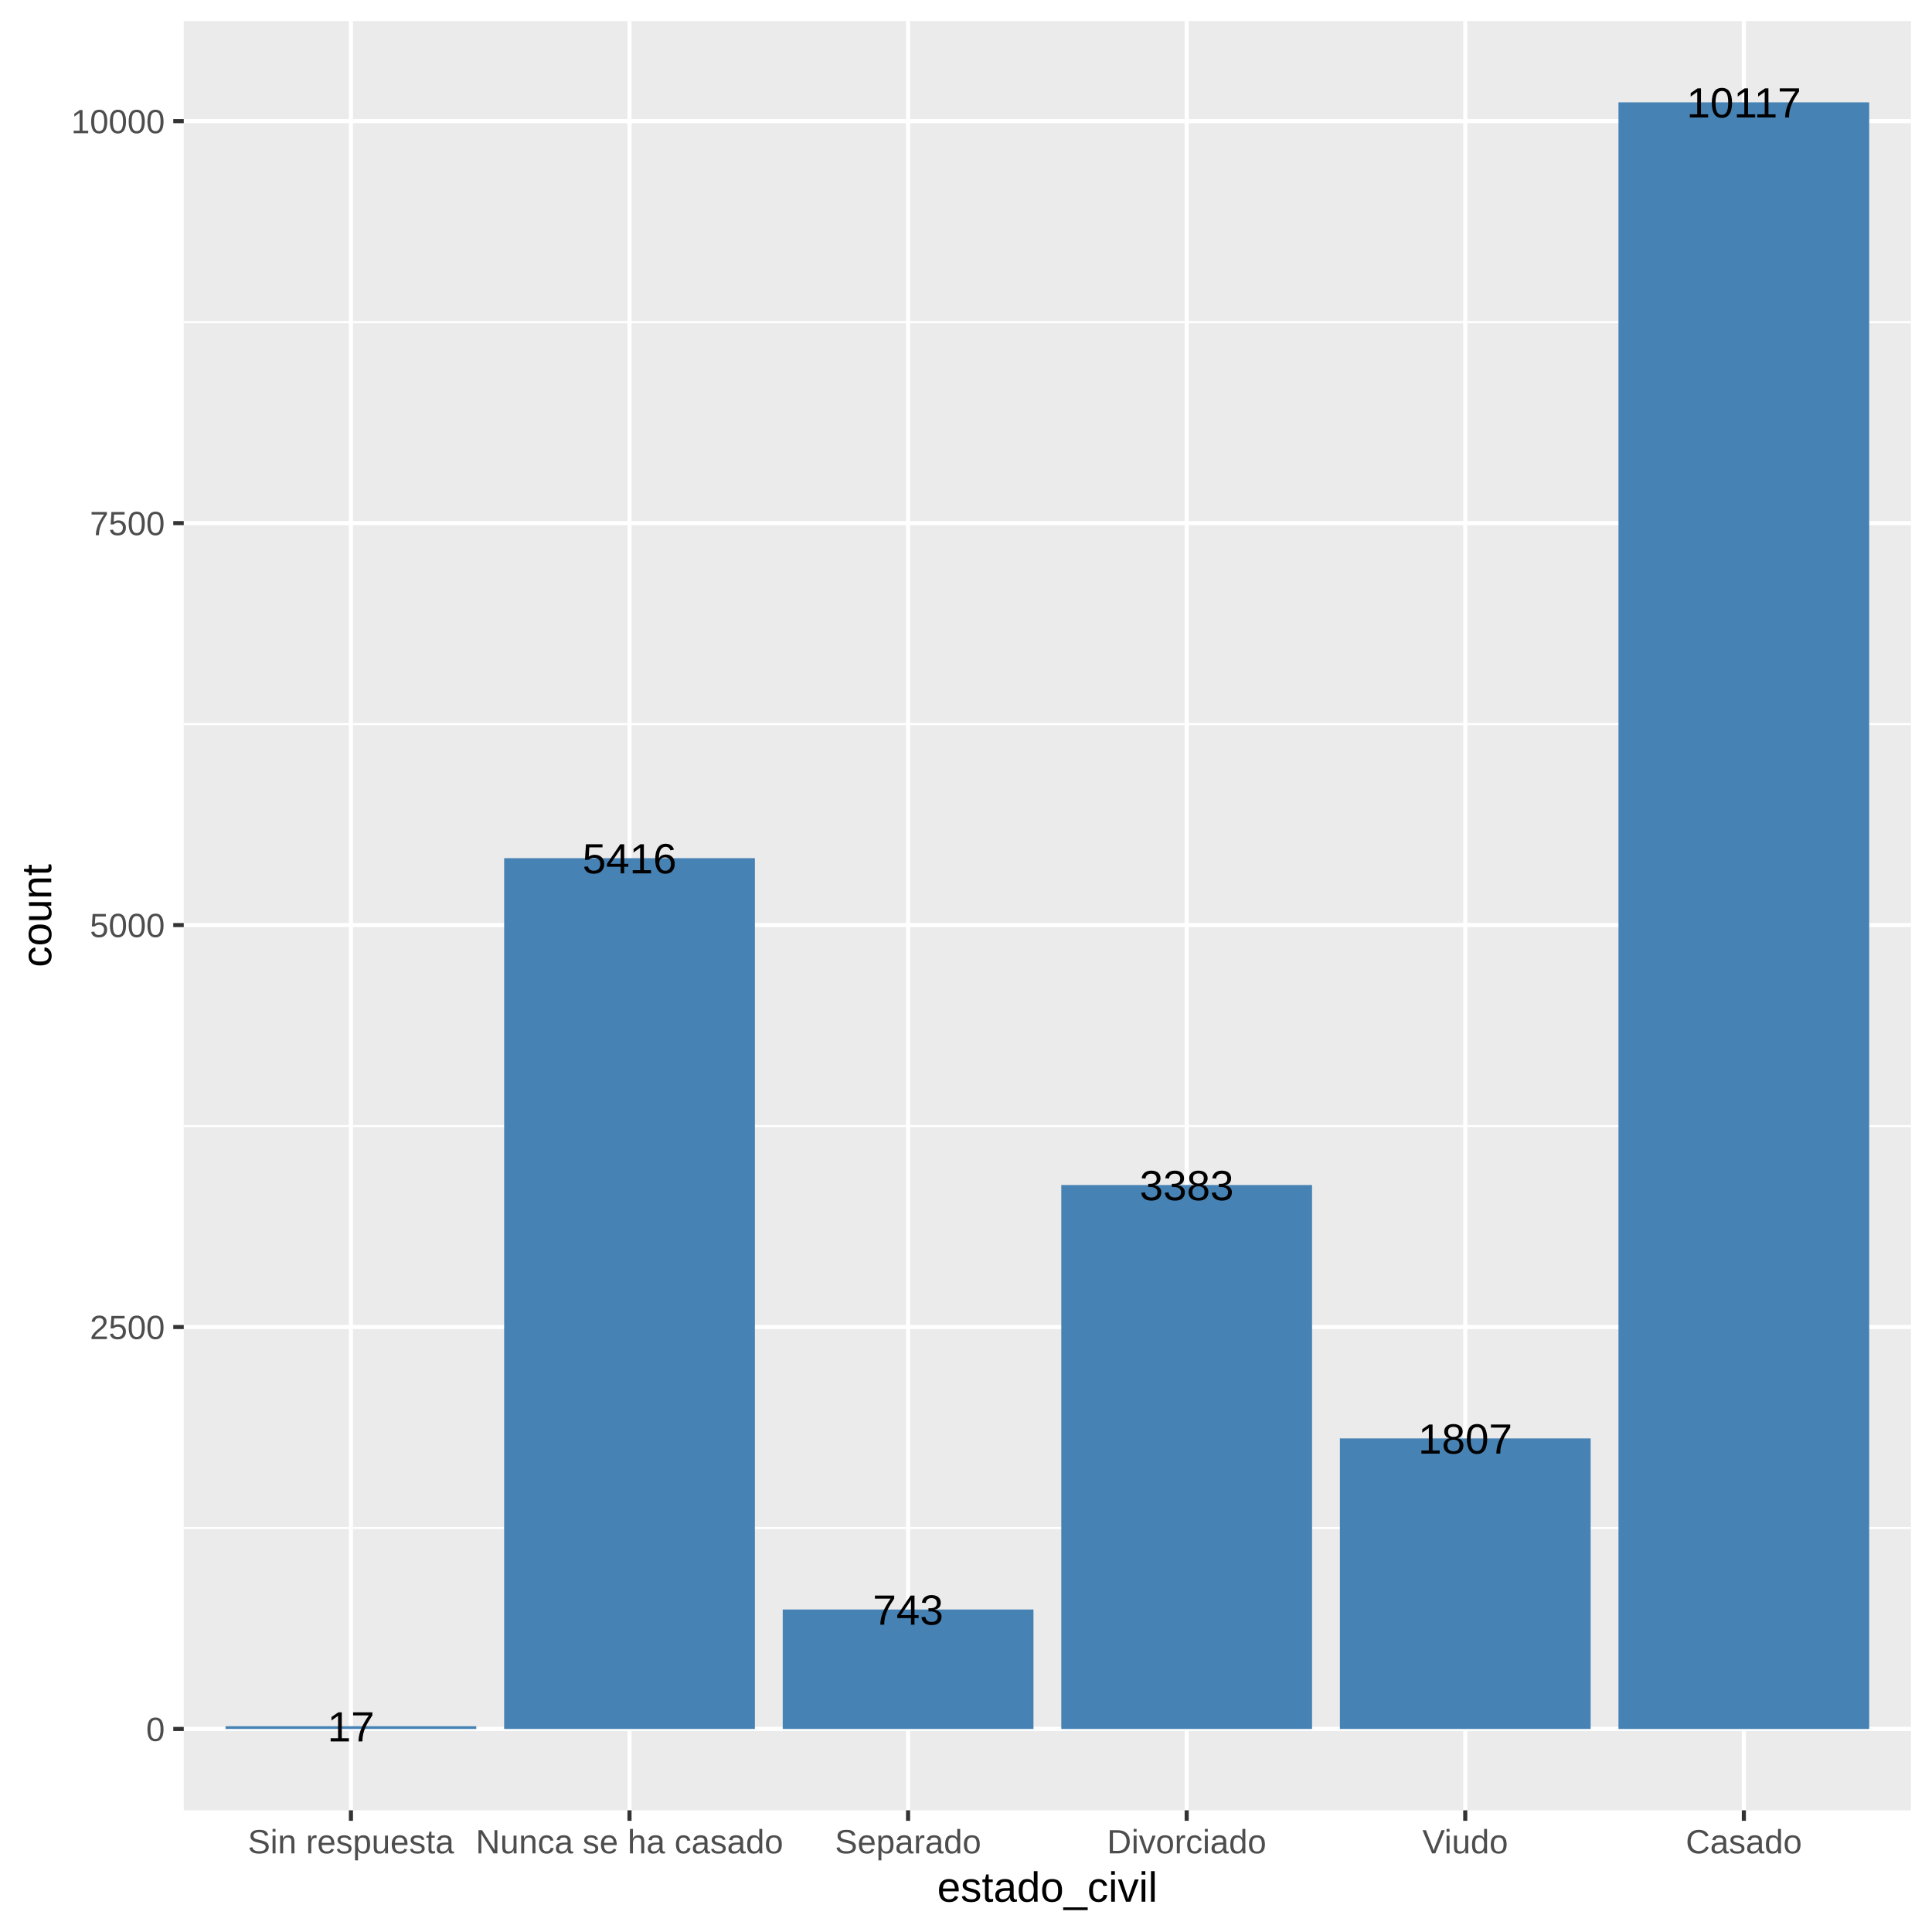
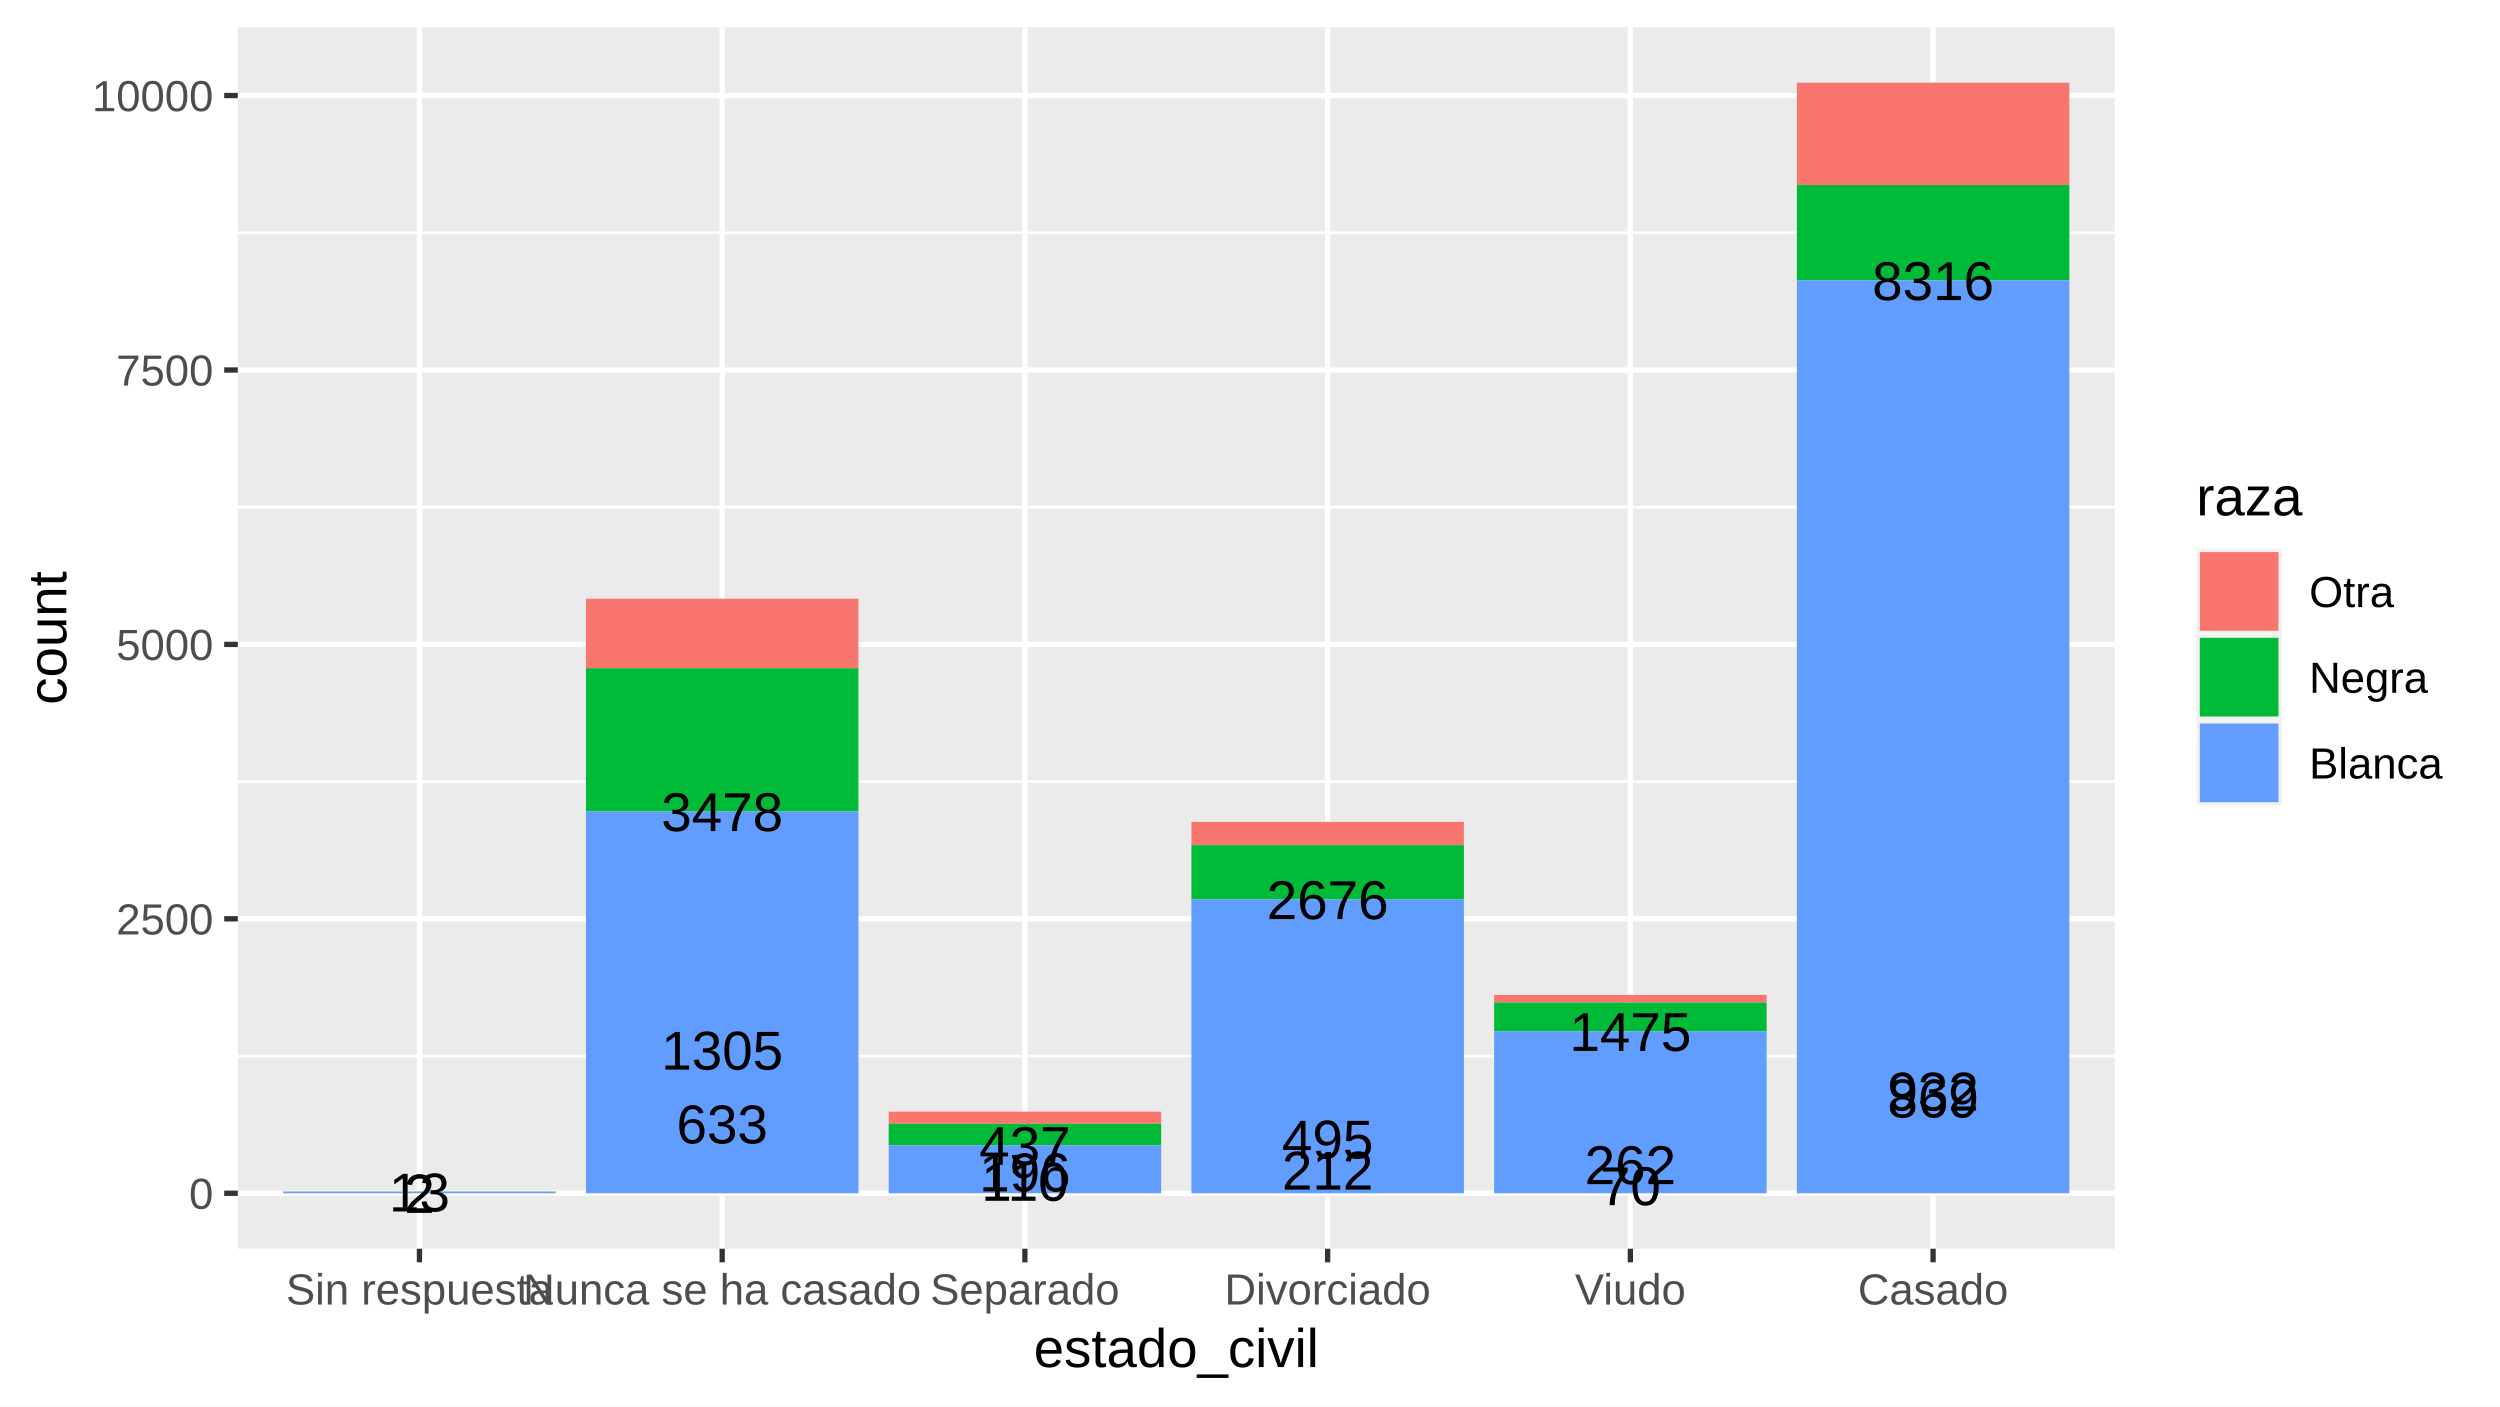
- <svg xmlns="http://www.w3.org/2000/svg" class="svglite" width="504.00pt" height="504.00pt" viewBox="0 0 504.00 504.00">
+ <svg xmlns="http://www.w3.org/2000/svg" class="svglite" width="504.00pt" height="283.50pt" viewBox="0 0 504.00 283.50">
  <defs>
    <style type="text/css">
    .svglite line, .svglite polyline, .svglite polygon, .svglite path, .svglite rect, .svglite circle {
      fill: none;
      stroke: #000000;
      stroke-linecap: round;
      stroke-linejoin: round;
      stroke-miterlimit: 10.00;
    }
  </style>
  </defs>
  <rect width="100%" height="100%" style="stroke: none; fill: #FFFFFF;" />
  <defs>
-     <clipPath id="cpMC4wMHw1MDQuMDB8MC4wMHw1MDQuMDA=">
-       <rect x="0.00" y="0.00" width="504.00" height="504.00" />
+     <clipPath id="cpMC4wMHw1MDQuMDB8MC4wMHwyODMuNTA=">
+       <rect x="0.00" y="0.00" width="504.00" height="283.50" />
    </clipPath>
  </defs>
-   <g clip-path="url(#cpMC4wMHw1MDQuMDB8MC4wMHw1MDQuMDA=)">
-     <rect x="0.00" y="0.00" width="504.00" height="504.00" style="stroke-width: 1.07; stroke: #FFFFFF; fill: #FFFFFF;" />
+   <g clip-path="url(#cpMC4wMHw1MDQuMDB8MC4wMHwyODMuNTA=)">
+     <rect x="0.00" y="0.00" width="504.00" height="283.50" style="stroke-width: 1.07; stroke: #FFFFFF; fill: #FFFFFF;" />
  </g>
  <defs>
-     <clipPath id="cpNDcuOTR8NDk4LjUyfDUuNDh8NDcyLjI1">
-       <rect x="47.94" y="5.48" width="450.58" height="466.77" />
+     <clipPath id="cpNDcuOTR8NDI2LjMzfDUuNDh8MjUxLjc1">
+       <rect x="47.94" y="5.48" width="378.39" height="246.27" />
    </clipPath>
  </defs>
-   <g clip-path="url(#cpNDcuOTR8NDk4LjUyfDUuNDh8NDcyLjI1)">
-     <rect x="47.94" y="5.48" width="450.58" height="466.77" style="stroke-width: 1.07; stroke: none; fill: #EBEBEB;" />
-     <polyline points="47.94,398.61 498.52,398.61 " style="stroke-width: 0.53; stroke: #FFFFFF; stroke-linecap: butt;" />
-     <polyline points="47.94,293.75 498.52,293.75 " style="stroke-width: 0.53; stroke: #FFFFFF; stroke-linecap: butt;" />
-     <polyline points="47.94,188.89 498.52,188.89 " style="stroke-width: 0.53; stroke: #FFFFFF; stroke-linecap: butt;" />
-     <polyline points="47.94,84.03 498.52,84.03 " style="stroke-width: 0.53; stroke: #FFFFFF; stroke-linecap: butt;" />
-     <polyline points="47.94,451.03 498.52,451.03 " style="stroke-width: 1.07; stroke: #FFFFFF; stroke-linecap: butt;" />
-     <polyline points="47.94,346.18 498.52,346.18 " style="stroke-width: 1.07; stroke: #FFFFFF; stroke-linecap: butt;" />
-     <polyline points="47.94,241.32 498.52,241.32 " style="stroke-width: 1.07; stroke: #FFFFFF; stroke-linecap: butt;" />
-     <polyline points="47.94,136.46 498.52,136.46 " style="stroke-width: 1.07; stroke: #FFFFFF; stroke-linecap: butt;" />
-     <polyline points="47.94,31.60 498.52,31.60 " style="stroke-width: 1.07; stroke: #FFFFFF; stroke-linecap: butt;" />
-     <polyline points="91.55,472.25 91.55,5.48 " style="stroke-width: 1.07; stroke: #FFFFFF; stroke-linecap: butt;" />
-     <polyline points="164.22,472.25 164.22,5.48 " style="stroke-width: 1.07; stroke: #FFFFFF; stroke-linecap: butt;" />
-     <polyline points="236.89,472.25 236.89,5.48 " style="stroke-width: 1.07; stroke: #FFFFFF; stroke-linecap: butt;" />
-     <polyline points="309.57,472.25 309.57,5.48 " style="stroke-width: 1.07; stroke: #FFFFFF; stroke-linecap: butt;" />
-     <polyline points="382.24,472.25 382.24,5.48 " style="stroke-width: 1.07; stroke: #FFFFFF; stroke-linecap: butt;" />
-     <polyline points="454.92,472.25 454.92,5.48 " style="stroke-width: 1.07; stroke: #FFFFFF; stroke-linecap: butt;" />
-     <rect x="58.84" y="450.32" width="65.41" height="0.71" style="stroke-width: 1.07; stroke: none; stroke-linecap: square; stroke-linejoin: miter; fill: #4682B4;" />
-     <rect x="131.52" y="223.87" width="65.41" height="227.16" style="stroke-width: 1.07; stroke: none; stroke-linecap: square; stroke-linejoin: miter; fill: #4682B4;" />
-     <rect x="204.19" y="419.87" width="65.41" height="31.16" style="stroke-width: 1.07; stroke: none; stroke-linecap: square; stroke-linejoin: miter; fill: #4682B4;" />
-     <rect x="276.86" y="309.14" width="65.41" height="141.89" style="stroke-width: 1.07; stroke: none; stroke-linecap: square; stroke-linejoin: miter; fill: #4682B4;" />
-     <rect x="349.54" y="375.24" width="65.41" height="75.79" style="stroke-width: 1.07; stroke: none; stroke-linecap: square; stroke-linejoin: miter; fill: #4682B4;" />
-     <rect x="422.21" y="26.70" width="65.41" height="424.34" style="stroke-width: 1.07; stroke: none; stroke-linecap: square; stroke-linejoin: miter; fill: #4682B4;" />
-     <text x="91.55" y="454.28" text-anchor="middle" style="font-size: 11.04px; font-family: Arial;" textLength="12.27px" lengthAdjust="spacingAndGlyphs">17</text>
-     <text x="164.22" y="227.83" text-anchor="middle" style="font-size: 11.04px; font-family: Arial;" textLength="24.54px" lengthAdjust="spacingAndGlyphs">5416</text>
-     <text x="236.89" y="423.83" text-anchor="middle" style="font-size: 11.04px; font-family: Arial;" textLength="18.40px" lengthAdjust="spacingAndGlyphs">743</text>
-     <text x="309.57" y="313.10" text-anchor="middle" style="font-size: 11.04px; font-family: Arial;" textLength="24.54px" lengthAdjust="spacingAndGlyphs">3383</text>
-     <text x="382.24" y="379.20" text-anchor="middle" style="font-size: 11.04px; font-family: Arial;" textLength="24.54px" lengthAdjust="spacingAndGlyphs">1807</text>
-     <text x="454.92" y="30.65" text-anchor="middle" style="font-size: 11.04px; font-family: Arial;" textLength="30.67px" lengthAdjust="spacingAndGlyphs">10117</text>
+   <g clip-path="url(#cpNDcuOTR8NDI2LjMzfDUuNDh8MjUxLjc1)">
+     <rect x="47.94" y="5.48" width="378.39" height="246.27" style="stroke-width: 1.07; stroke: none; fill: #EBEBEB;" />
+     <polyline points="47.94,212.90 426.33,212.90 " style="stroke-width: 0.53; stroke: #FFFFFF; stroke-linecap: butt;" />
+     <polyline points="47.94,157.57 426.33,157.57 " style="stroke-width: 0.53; stroke: #FFFFFF; stroke-linecap: butt;" />
+     <polyline points="47.94,102.25 426.33,102.25 " style="stroke-width: 0.53; stroke: #FFFFFF; stroke-linecap: butt;" />
+     <polyline points="47.94,46.92 426.33,46.92 " style="stroke-width: 0.53; stroke: #FFFFFF; stroke-linecap: butt;" />
+     <polyline points="47.94,240.56 426.33,240.56 " style="stroke-width: 1.07; stroke: #FFFFFF; stroke-linecap: butt;" />
+     <polyline points="47.94,185.23 426.33,185.23 " style="stroke-width: 1.07; stroke: #FFFFFF; stroke-linecap: butt;" />
+     <polyline points="47.94,129.91 426.33,129.91 " style="stroke-width: 1.07; stroke: #FFFFFF; stroke-linecap: butt;" />
+     <polyline points="47.94,74.59 426.33,74.59 " style="stroke-width: 1.07; stroke: #FFFFFF; stroke-linecap: butt;" />
+     <polyline points="47.94,19.26 426.33,19.26 " style="stroke-width: 1.07; stroke: #FFFFFF; stroke-linecap: butt;" />
+     <polyline points="84.56,251.75 84.56,5.48 " style="stroke-width: 1.07; stroke: #FFFFFF; stroke-linecap: butt;" />
+     <polyline points="145.59,251.75 145.59,5.48 " style="stroke-width: 1.07; stroke: #FFFFFF; stroke-linecap: butt;" />
+     <polyline points="206.62,251.75 206.62,5.48 " style="stroke-width: 1.07; stroke: #FFFFFF; stroke-linecap: butt;" />
+     <polyline points="267.65,251.75 267.65,5.48 " style="stroke-width: 1.07; stroke: #FFFFFF; stroke-linecap: butt;" />
+     <polyline points="328.68,251.75 328.68,5.48 " style="stroke-width: 1.07; stroke: #FFFFFF; stroke-linecap: butt;" />
+     <polyline points="389.71,251.75 389.71,5.48 " style="stroke-width: 1.07; stroke: #FFFFFF; stroke-linecap: butt;" />
+     <rect x="57.10" y="240.18" width="54.93" height="0.044" style="stroke-width: 1.07; stroke: none; stroke-linecap: square; stroke-linejoin: miter; fill: #F8766D;" />
+     <rect x="57.10" y="240.22" width="54.93" height="0.044" style="stroke-width: 1.07; stroke: none; stroke-linecap: square; stroke-linejoin: miter; fill: #00BA38;" />
+     <rect x="57.10" y="240.27" width="54.93" height="0.29" style="stroke-width: 1.07; stroke: none; stroke-linecap: square; stroke-linejoin: miter; fill: #619CFF;" />
+     <rect x="118.13" y="120.70" width="54.93" height="14.01" style="stroke-width: 1.07; stroke: none; stroke-linecap: square; stroke-linejoin: miter; fill: #F8766D;" />
+     <rect x="118.13" y="134.71" width="54.93" height="28.88" style="stroke-width: 1.07; stroke: none; stroke-linecap: square; stroke-linejoin: miter; fill: #00BA38;" />
+     <rect x="118.13" y="163.59" width="54.93" height="76.97" style="stroke-width: 1.07; stroke: none; stroke-linecap: square; stroke-linejoin: miter; fill: #619CFF;" />
+     <rect x="179.16" y="224.11" width="54.93" height="2.43" style="stroke-width: 1.07; stroke: none; stroke-linecap: square; stroke-linejoin: miter; fill: #F8766D;" />
+     <rect x="179.16" y="226.55" width="54.93" height="4.34" style="stroke-width: 1.07; stroke: none; stroke-linecap: square; stroke-linejoin: miter; fill: #00BA38;" />
+     <rect x="179.16" y="230.89" width="54.93" height="9.67" style="stroke-width: 1.07; stroke: none; stroke-linecap: square; stroke-linejoin: miter; fill: #619CFF;" />
+     <rect x="240.19" y="165.69" width="54.93" height="4.69" style="stroke-width: 1.07; stroke: none; stroke-linecap: square; stroke-linejoin: miter; fill: #F8766D;" />
+     <rect x="240.19" y="170.38" width="54.93" height="10.95" style="stroke-width: 1.07; stroke: none; stroke-linecap: square; stroke-linejoin: miter; fill: #00BA38;" />
+     <rect x="240.19" y="181.34" width="54.93" height="59.22" style="stroke-width: 1.07; stroke: none; stroke-linecap: square; stroke-linejoin: miter; fill: #619CFF;" />
+     <rect x="301.22" y="200.57" width="54.93" height="1.55" style="stroke-width: 1.07; stroke: none; stroke-linecap: square; stroke-linejoin: miter; fill: #F8766D;" />
+     <rect x="301.22" y="202.12" width="54.93" height="5.80" style="stroke-width: 1.07; stroke: none; stroke-linecap: square; stroke-linejoin: miter; fill: #00BA38;" />
+     <rect x="301.22" y="207.92" width="54.93" height="32.64" style="stroke-width: 1.07; stroke: none; stroke-linecap: square; stroke-linejoin: miter; fill: #619CFF;" />
+     <rect x="362.25" y="16.67" width="54.93" height="20.62" style="stroke-width: 1.07; stroke: none; stroke-linecap: square; stroke-linejoin: miter; fill: #F8766D;" />
+     <rect x="362.25" y="37.30" width="54.93" height="19.23" style="stroke-width: 1.07; stroke: none; stroke-linecap: square; stroke-linejoin: miter; fill: #00BA38;" />
+     <rect x="362.25" y="56.53" width="54.93" height="184.03" style="stroke-width: 1.07; stroke: none; stroke-linecap: square; stroke-linejoin: miter; fill: #619CFF;" />
+     <text x="84.56" y="244.47" text-anchor="middle" style="font-size: 11.04px; font-family: Arial;" textLength="6.13px" lengthAdjust="spacingAndGlyphs">2</text>
+     <text x="84.56" y="244.47" text-anchor="middle" style="font-size: 11.04px; font-family: Arial;" textLength="6.13px" lengthAdjust="spacingAndGlyphs">2</text>
+     <text x="84.56" y="244.23" text-anchor="middle" style="font-size: 11.04px; font-family: Arial;" textLength="12.27px" lengthAdjust="spacingAndGlyphs">13</text>
+     <text x="145.59" y="230.51" text-anchor="middle" style="font-size: 11.04px; font-family: Arial;" textLength="18.40px" lengthAdjust="spacingAndGlyphs">633</text>
+     <text x="145.59" y="215.63" text-anchor="middle" style="font-size: 11.04px; font-family: Arial;" textLength="24.54px" lengthAdjust="spacingAndGlyphs">1305</text>
+     <text x="145.59" y="167.55" text-anchor="middle" style="font-size: 11.04px; font-family: Arial;" textLength="24.54px" lengthAdjust="spacingAndGlyphs">3478</text>
+     <text x="206.62" y="242.08" text-anchor="middle" style="font-size: 11.04px; font-family: Arial;" textLength="18.40px" lengthAdjust="spacingAndGlyphs">110</text>
+     <text x="206.62" y="240.18" text-anchor="middle" style="font-size: 11.04px; font-family: Arial;" textLength="18.40px" lengthAdjust="spacingAndGlyphs">196</text>
+     <text x="206.62" y="234.84" text-anchor="middle" style="font-size: 11.04px; font-family: Arial;" textLength="18.40px" lengthAdjust="spacingAndGlyphs">437</text>
+     <text x="267.65" y="239.82" text-anchor="middle" style="font-size: 11.04px; font-family: Arial;" textLength="18.40px" lengthAdjust="spacingAndGlyphs">212</text>
+     <text x="267.65" y="233.56" text-anchor="middle" style="font-size: 11.04px; font-family: Arial;" textLength="18.40px" lengthAdjust="spacingAndGlyphs">495</text>
+     <text x="267.65" y="185.29" text-anchor="middle" style="font-size: 11.04px; font-family: Arial;" textLength="24.54px" lengthAdjust="spacingAndGlyphs">2676</text>
+     <text x="328.68" y="242.96" text-anchor="middle" style="font-size: 11.04px; font-family: Arial;" textLength="12.27px" lengthAdjust="spacingAndGlyphs">70</text>
+     <text x="328.68" y="238.72" text-anchor="middle" style="font-size: 11.04px; font-family: Arial;" textLength="18.40px" lengthAdjust="spacingAndGlyphs">262</text>
+     <text x="328.68" y="211.87" text-anchor="middle" style="font-size: 11.04px; font-family: Arial;" textLength="24.54px" lengthAdjust="spacingAndGlyphs">1475</text>
+     <text x="389.71" y="223.89" text-anchor="middle" style="font-size: 11.04px; font-family: Arial;" textLength="18.40px" lengthAdjust="spacingAndGlyphs">932</text>
+     <text x="389.71" y="225.28" text-anchor="middle" style="font-size: 11.04px; font-family: Arial;" textLength="18.40px" lengthAdjust="spacingAndGlyphs">869</text>
+     <text x="389.71" y="60.49" text-anchor="middle" style="font-size: 11.04px; font-family: Arial;" textLength="24.54px" lengthAdjust="spacingAndGlyphs">8316</text>
  </g>
-   <g clip-path="url(#cpMC4wMHw1MDQuMDB8MC4wMHw1MDQuMDA=)">
-     <text x="43.01" y="454.19" text-anchor="end" style="font-size: 8.80px; fill: #4D4D4D; font-family: Arial;" textLength="4.90px" lengthAdjust="spacingAndGlyphs">0</text>
-     <text x="43.01" y="349.33" text-anchor="end" style="font-size: 8.80px; fill: #4D4D4D; font-family: Arial;" textLength="19.58px" lengthAdjust="spacingAndGlyphs">2500</text>
-     <text x="43.01" y="244.47" text-anchor="end" style="font-size: 8.80px; fill: #4D4D4D; font-family: Arial;" textLength="19.58px" lengthAdjust="spacingAndGlyphs">5000</text>
-     <text x="43.01" y="139.61" text-anchor="end" style="font-size: 8.80px; fill: #4D4D4D; font-family: Arial;" textLength="19.58px" lengthAdjust="spacingAndGlyphs">7500</text>
-     <text x="43.01" y="34.76" text-anchor="end" style="font-size: 8.80px; fill: #4D4D4D; font-family: Arial;" textLength="24.48px" lengthAdjust="spacingAndGlyphs">10000</text>
-     <polyline points="45.20,451.03 47.94,451.03 " style="stroke-width: 1.07; stroke: #333333; stroke-linecap: butt;" />
-     <polyline points="45.20,346.18 47.94,346.18 " style="stroke-width: 1.07; stroke: #333333; stroke-linecap: butt;" />
-     <polyline points="45.20,241.32 47.94,241.32 " style="stroke-width: 1.07; stroke: #333333; stroke-linecap: butt;" />
-     <polyline points="45.20,136.46 47.94,136.46 " style="stroke-width: 1.07; stroke: #333333; stroke-linecap: butt;" />
-     <polyline points="45.20,31.60 47.94,31.60 " style="stroke-width: 1.07; stroke: #333333; stroke-linecap: butt;" />
-     <polyline points="91.55,474.99 91.55,472.25 " style="stroke-width: 1.07; stroke: #333333; stroke-linecap: butt;" />
-     <polyline points="164.22,474.99 164.22,472.25 " style="stroke-width: 1.07; stroke: #333333; stroke-linecap: butt;" />
-     <polyline points="236.89,474.99 236.89,472.25 " style="stroke-width: 1.07; stroke: #333333; stroke-linecap: butt;" />
-     <polyline points="309.57,474.99 309.57,472.25 " style="stroke-width: 1.07; stroke: #333333; stroke-linecap: butt;" />
-     <polyline points="382.24,474.99 382.24,472.25 " style="stroke-width: 1.07; stroke: #333333; stroke-linecap: butt;" />
-     <polyline points="454.92,474.99 454.92,472.25 " style="stroke-width: 1.07; stroke: #333333; stroke-linecap: butt;" />
-     <text x="91.55" y="483.49" text-anchor="middle" style="font-size: 8.80px; fill: #4D4D4D; font-family: Arial;" textLength="53.81px" lengthAdjust="spacingAndGlyphs">Sin respuesta</text>
-     <text x="164.22" y="483.49" text-anchor="middle" style="font-size: 8.80px; fill: #4D4D4D; font-family: Arial;" textLength="80.23px" lengthAdjust="spacingAndGlyphs">Nunca se ha casado</text>
-     <text x="236.89" y="483.49" text-anchor="middle" style="font-size: 8.80px; fill: #4D4D4D; font-family: Arial;" textLength="38.17px" lengthAdjust="spacingAndGlyphs">Separado</text>
-     <text x="309.57" y="483.49" text-anchor="middle" style="font-size: 8.80px; fill: #4D4D4D; font-family: Arial;" textLength="41.57px" lengthAdjust="spacingAndGlyphs">Divorciado</text>
-     <text x="382.24" y="483.49" text-anchor="middle" style="font-size: 8.80px; fill: #4D4D4D; font-family: Arial;" textLength="22.51px" lengthAdjust="spacingAndGlyphs">Viudo</text>
-     <text x="454.92" y="483.49" text-anchor="middle" style="font-size: 8.80px; fill: #4D4D4D; font-family: Arial;" textLength="30.33px" lengthAdjust="spacingAndGlyphs">Casado</text>
-     <text x="273.23" y="496.10" text-anchor="middle" style="font-size: 11.00px; font-family: Arial;" textLength="57.48px" lengthAdjust="spacingAndGlyphs">estado_civil</text>
-     <text transform="translate(13.37,238.87) rotate(-90)" text-anchor="middle" style="font-size: 11.00px; font-family: Arial;" textLength="26.91px" lengthAdjust="spacingAndGlyphs">count</text>
+   <g clip-path="url(#cpMC4wMHw1MDQuMDB8MC4wMHwyODMuNTA=)">
+     <text x="43.01" y="243.71" text-anchor="end" style="font-size: 8.80px; fill: #4D4D4D; font-family: Arial;" textLength="4.90px" lengthAdjust="spacingAndGlyphs">0</text>
+     <text x="43.01" y="188.39" text-anchor="end" style="font-size: 8.80px; fill: #4D4D4D; font-family: Arial;" textLength="19.58px" lengthAdjust="spacingAndGlyphs">2500</text>
+     <text x="43.01" y="133.06" text-anchor="end" style="font-size: 8.80px; fill: #4D4D4D; font-family: Arial;" textLength="19.58px" lengthAdjust="spacingAndGlyphs">5000</text>
+     <text x="43.01" y="77.74" text-anchor="end" style="font-size: 8.80px; fill: #4D4D4D; font-family: Arial;" textLength="19.58px" lengthAdjust="spacingAndGlyphs">7500</text>
+     <text x="43.01" y="22.42" text-anchor="end" style="font-size: 8.80px; fill: #4D4D4D; font-family: Arial;" textLength="24.48px" lengthAdjust="spacingAndGlyphs">10000</text>
+     <polyline points="45.20,240.56 47.94,240.56 " style="stroke-width: 1.07; stroke: #333333; stroke-linecap: butt;" />
+     <polyline points="45.20,185.23 47.94,185.23 " style="stroke-width: 1.07; stroke: #333333; stroke-linecap: butt;" />
+     <polyline points="45.20,129.91 47.94,129.91 " style="stroke-width: 1.07; stroke: #333333; stroke-linecap: butt;" />
+     <polyline points="45.20,74.59 47.94,74.59 " style="stroke-width: 1.07; stroke: #333333; stroke-linecap: butt;" />
+     <polyline points="45.20,19.26 47.94,19.26 " style="stroke-width: 1.07; stroke: #333333; stroke-linecap: butt;" />
+     <polyline points="84.56,254.49 84.56,251.75 " style="stroke-width: 1.07; stroke: #333333; stroke-linecap: butt;" />
+     <polyline points="145.59,254.49 145.59,251.75 " style="stroke-width: 1.07; stroke: #333333; stroke-linecap: butt;" />
+     <polyline points="206.62,254.49 206.62,251.75 " style="stroke-width: 1.07; stroke: #333333; stroke-linecap: butt;" />
+     <polyline points="267.65,254.49 267.65,251.75 " style="stroke-width: 1.07; stroke: #333333; stroke-linecap: butt;" />
+     <polyline points="328.68,254.49 328.68,251.75 " style="stroke-width: 1.07; stroke: #333333; stroke-linecap: butt;" />
+     <polyline points="389.71,254.49 389.71,251.75 " style="stroke-width: 1.07; stroke: #333333; stroke-linecap: butt;" />
+     <text x="84.56" y="262.99" text-anchor="middle" style="font-size: 8.80px; fill: #4D4D4D; font-family: Arial;" textLength="53.81px" lengthAdjust="spacingAndGlyphs">Sin respuesta</text>
+     <text x="145.59" y="262.99" text-anchor="middle" style="font-size: 8.80px; fill: #4D4D4D; font-family: Arial;" textLength="80.23px" lengthAdjust="spacingAndGlyphs">Nunca se ha casado</text>
+     <text x="206.62" y="262.99" text-anchor="middle" style="font-size: 8.80px; fill: #4D4D4D; font-family: Arial;" textLength="38.17px" lengthAdjust="spacingAndGlyphs">Separado</text>
+     <text x="267.65" y="262.99" text-anchor="middle" style="font-size: 8.80px; fill: #4D4D4D; font-family: Arial;" textLength="41.57px" lengthAdjust="spacingAndGlyphs">Divorciado</text>
+     <text x="328.68" y="262.99" text-anchor="middle" style="font-size: 8.80px; fill: #4D4D4D; font-family: Arial;" textLength="22.51px" lengthAdjust="spacingAndGlyphs">Viudo</text>
+     <text x="389.71" y="262.99" text-anchor="middle" style="font-size: 8.80px; fill: #4D4D4D; font-family: Arial;" textLength="30.33px" lengthAdjust="spacingAndGlyphs">Casado</text>
+     <text x="237.14" y="275.60" text-anchor="middle" style="font-size: 11.00px; font-family: Arial;" textLength="57.48px" lengthAdjust="spacingAndGlyphs">estado_civil</text>
+     <text transform="translate(13.37,128.62) rotate(-90)" text-anchor="middle" style="font-size: 11.00px; font-family: Arial;" textLength="26.91px" lengthAdjust="spacingAndGlyphs">count</text>
+     <rect x="437.29" y="89.32" width="61.23" height="78.60" style="stroke-width: 1.07; stroke: none; fill: #FFFFFF;" />
+     <text x="442.77" y="103.90" style="font-size: 11.00px; font-family: Arial;" textLength="21.41px" lengthAdjust="spacingAndGlyphs">raza</text>
+     <rect x="442.77" y="110.59" width="17.28" height="17.28" style="stroke-width: 1.07; stroke: none; fill: #F2F2F2;" />
+     <rect x="443.48" y="111.30" width="15.86" height="15.86" style="stroke-width: 1.07; stroke: none; stroke-linecap: square; stroke-linejoin: miter; fill: #F8766D;" />
+     <rect x="442.77" y="127.87" width="17.28" height="17.28" style="stroke-width: 1.07; stroke: none; fill: #F2F2F2;" />
+     <rect x="443.48" y="128.58" width="15.86" height="15.86" style="stroke-width: 1.07; stroke: none; stroke-linecap: square; stroke-linejoin: miter; fill: #00BA38;" />
+     <rect x="442.77" y="145.15" width="17.28" height="17.28" style="stroke-width: 1.07; stroke: none; fill: #F2F2F2;" />
+     <rect x="443.48" y="145.86" width="15.86" height="15.86" style="stroke-width: 1.07; stroke: none; stroke-linecap: square; stroke-linejoin: miter; fill: #619CFF;" />
+     <text x="465.53" y="122.39" style="font-size: 8.80px; font-family: Arial;" textLength="17.11px" lengthAdjust="spacingAndGlyphs">Otra</text>
+     <text x="465.53" y="139.67" style="font-size: 8.80px; font-family: Arial;" textLength="23.97px" lengthAdjust="spacingAndGlyphs">Negra</text>
+     <text x="465.53" y="156.95" style="font-size: 8.80px; font-family: Arial;" textLength="26.91px" lengthAdjust="spacingAndGlyphs">Blanca</text>
  </g>
</svg>
